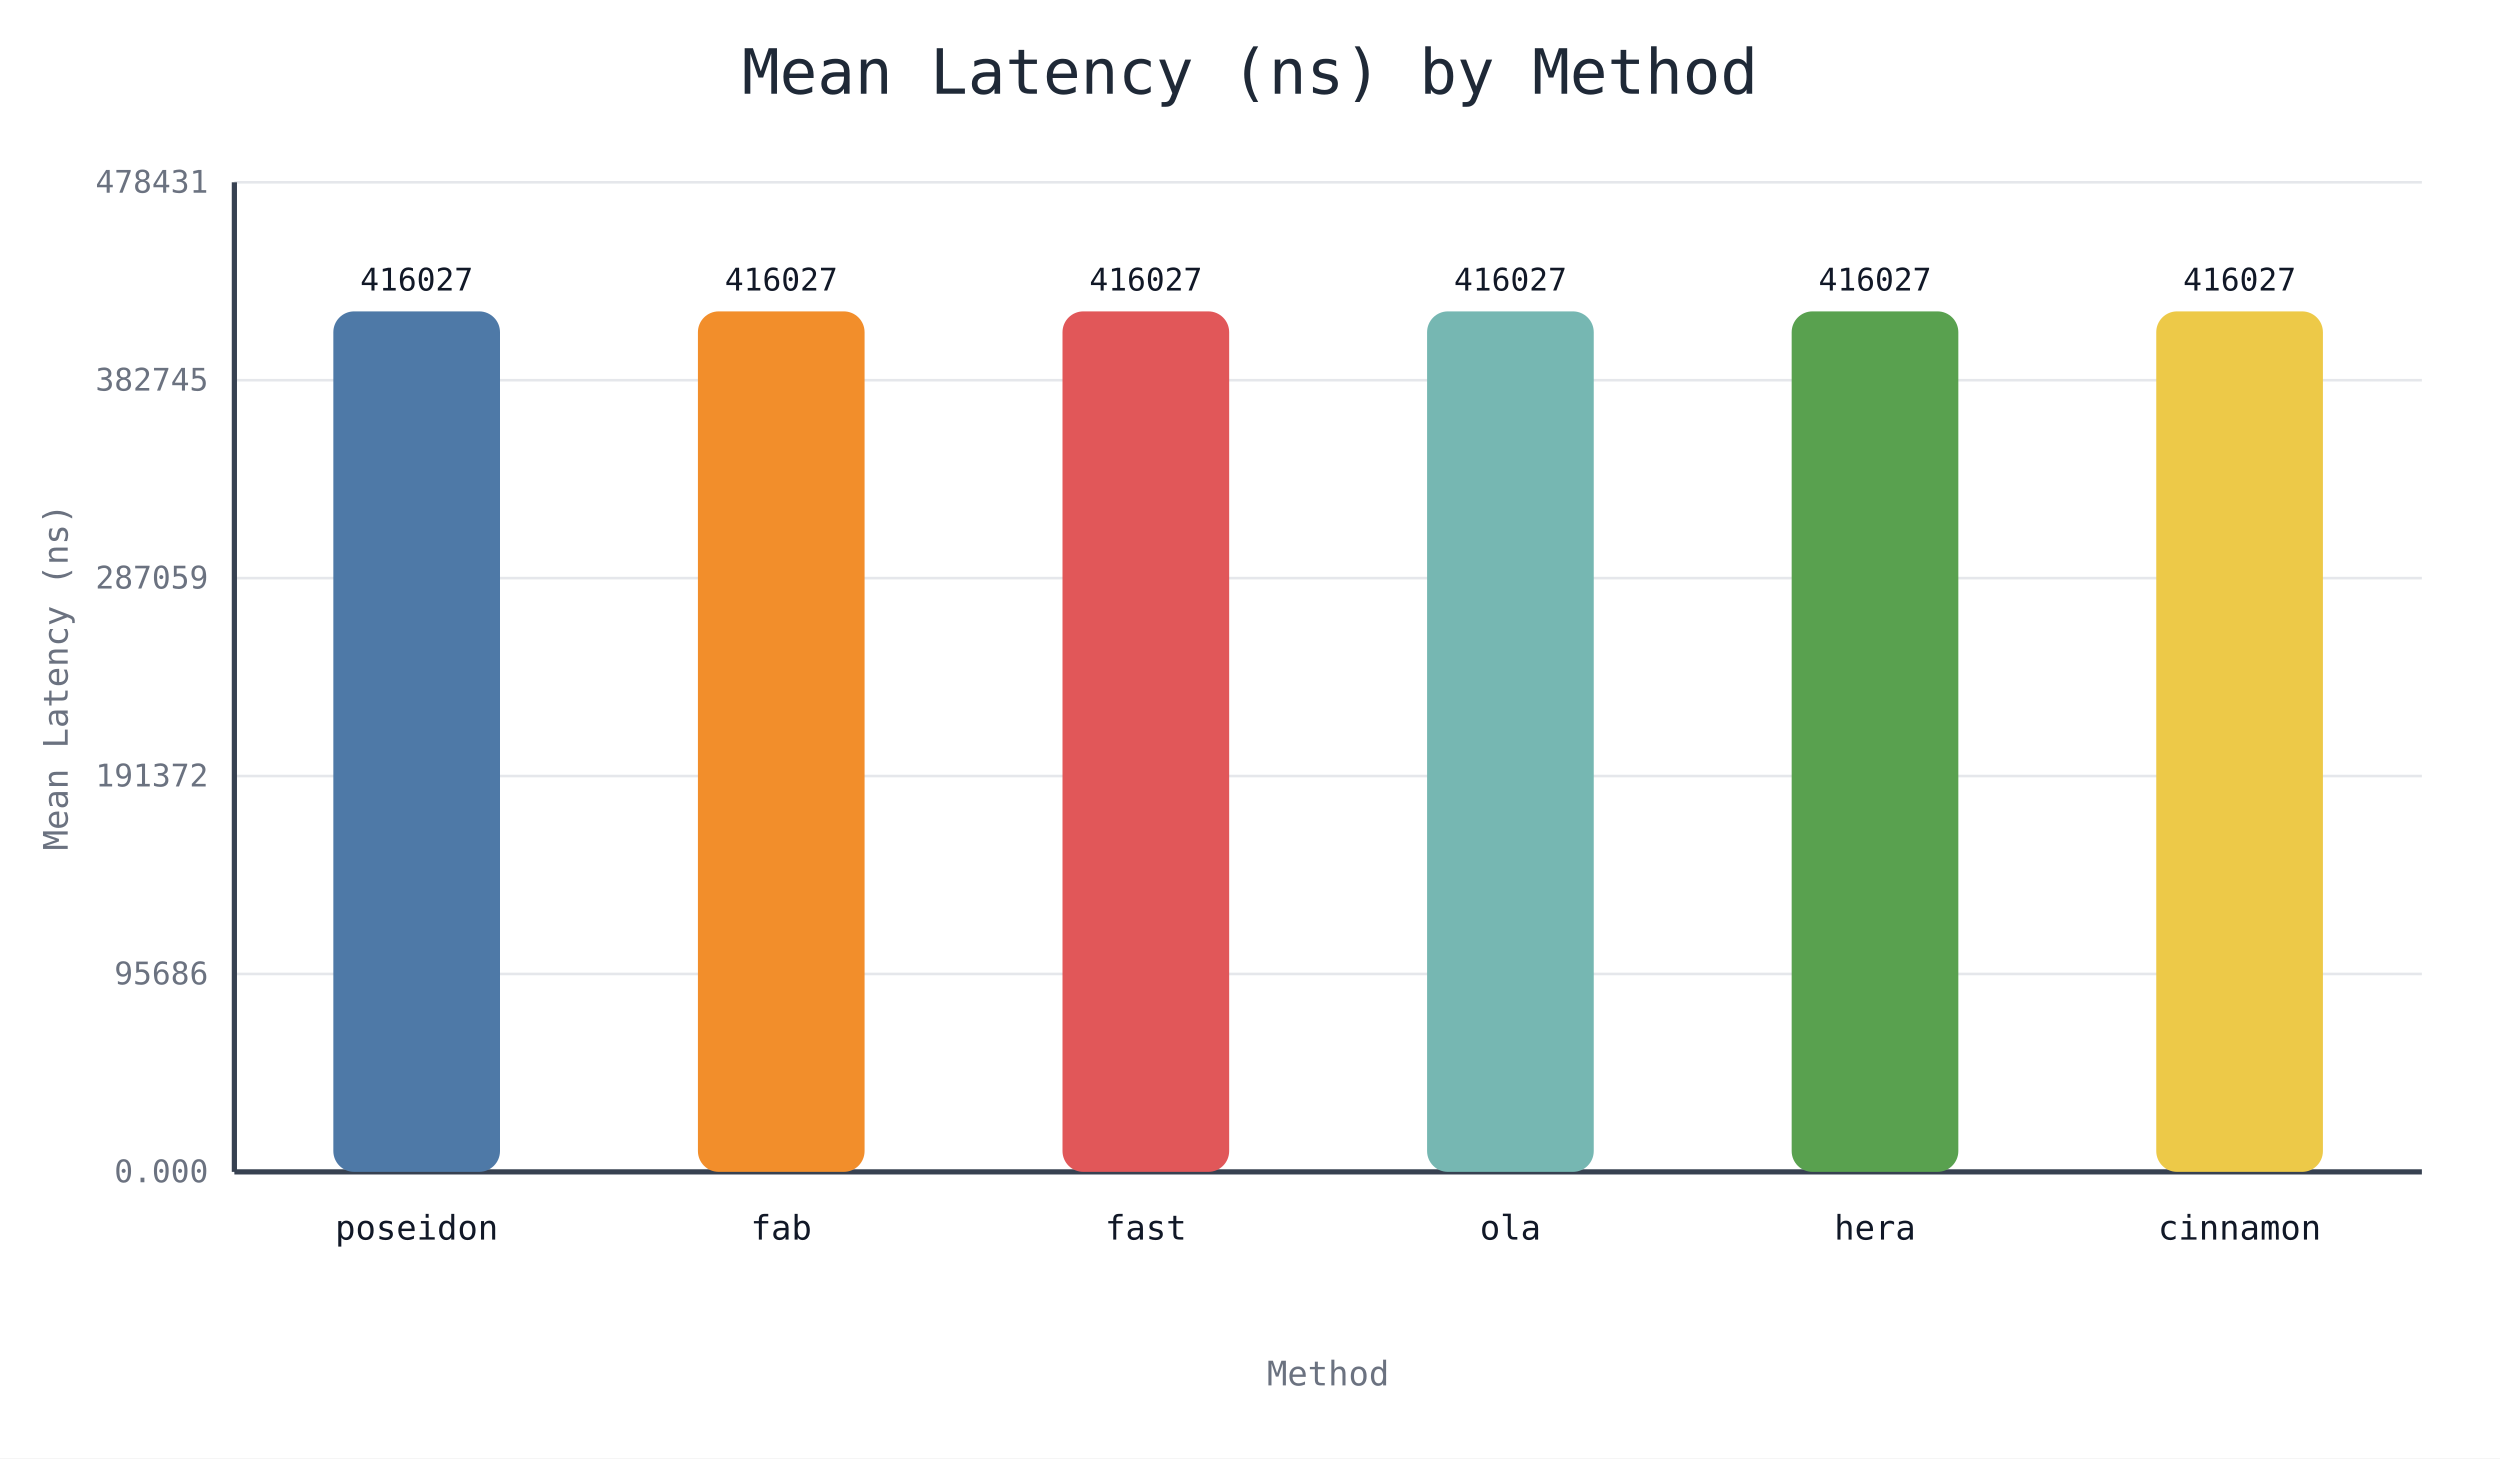
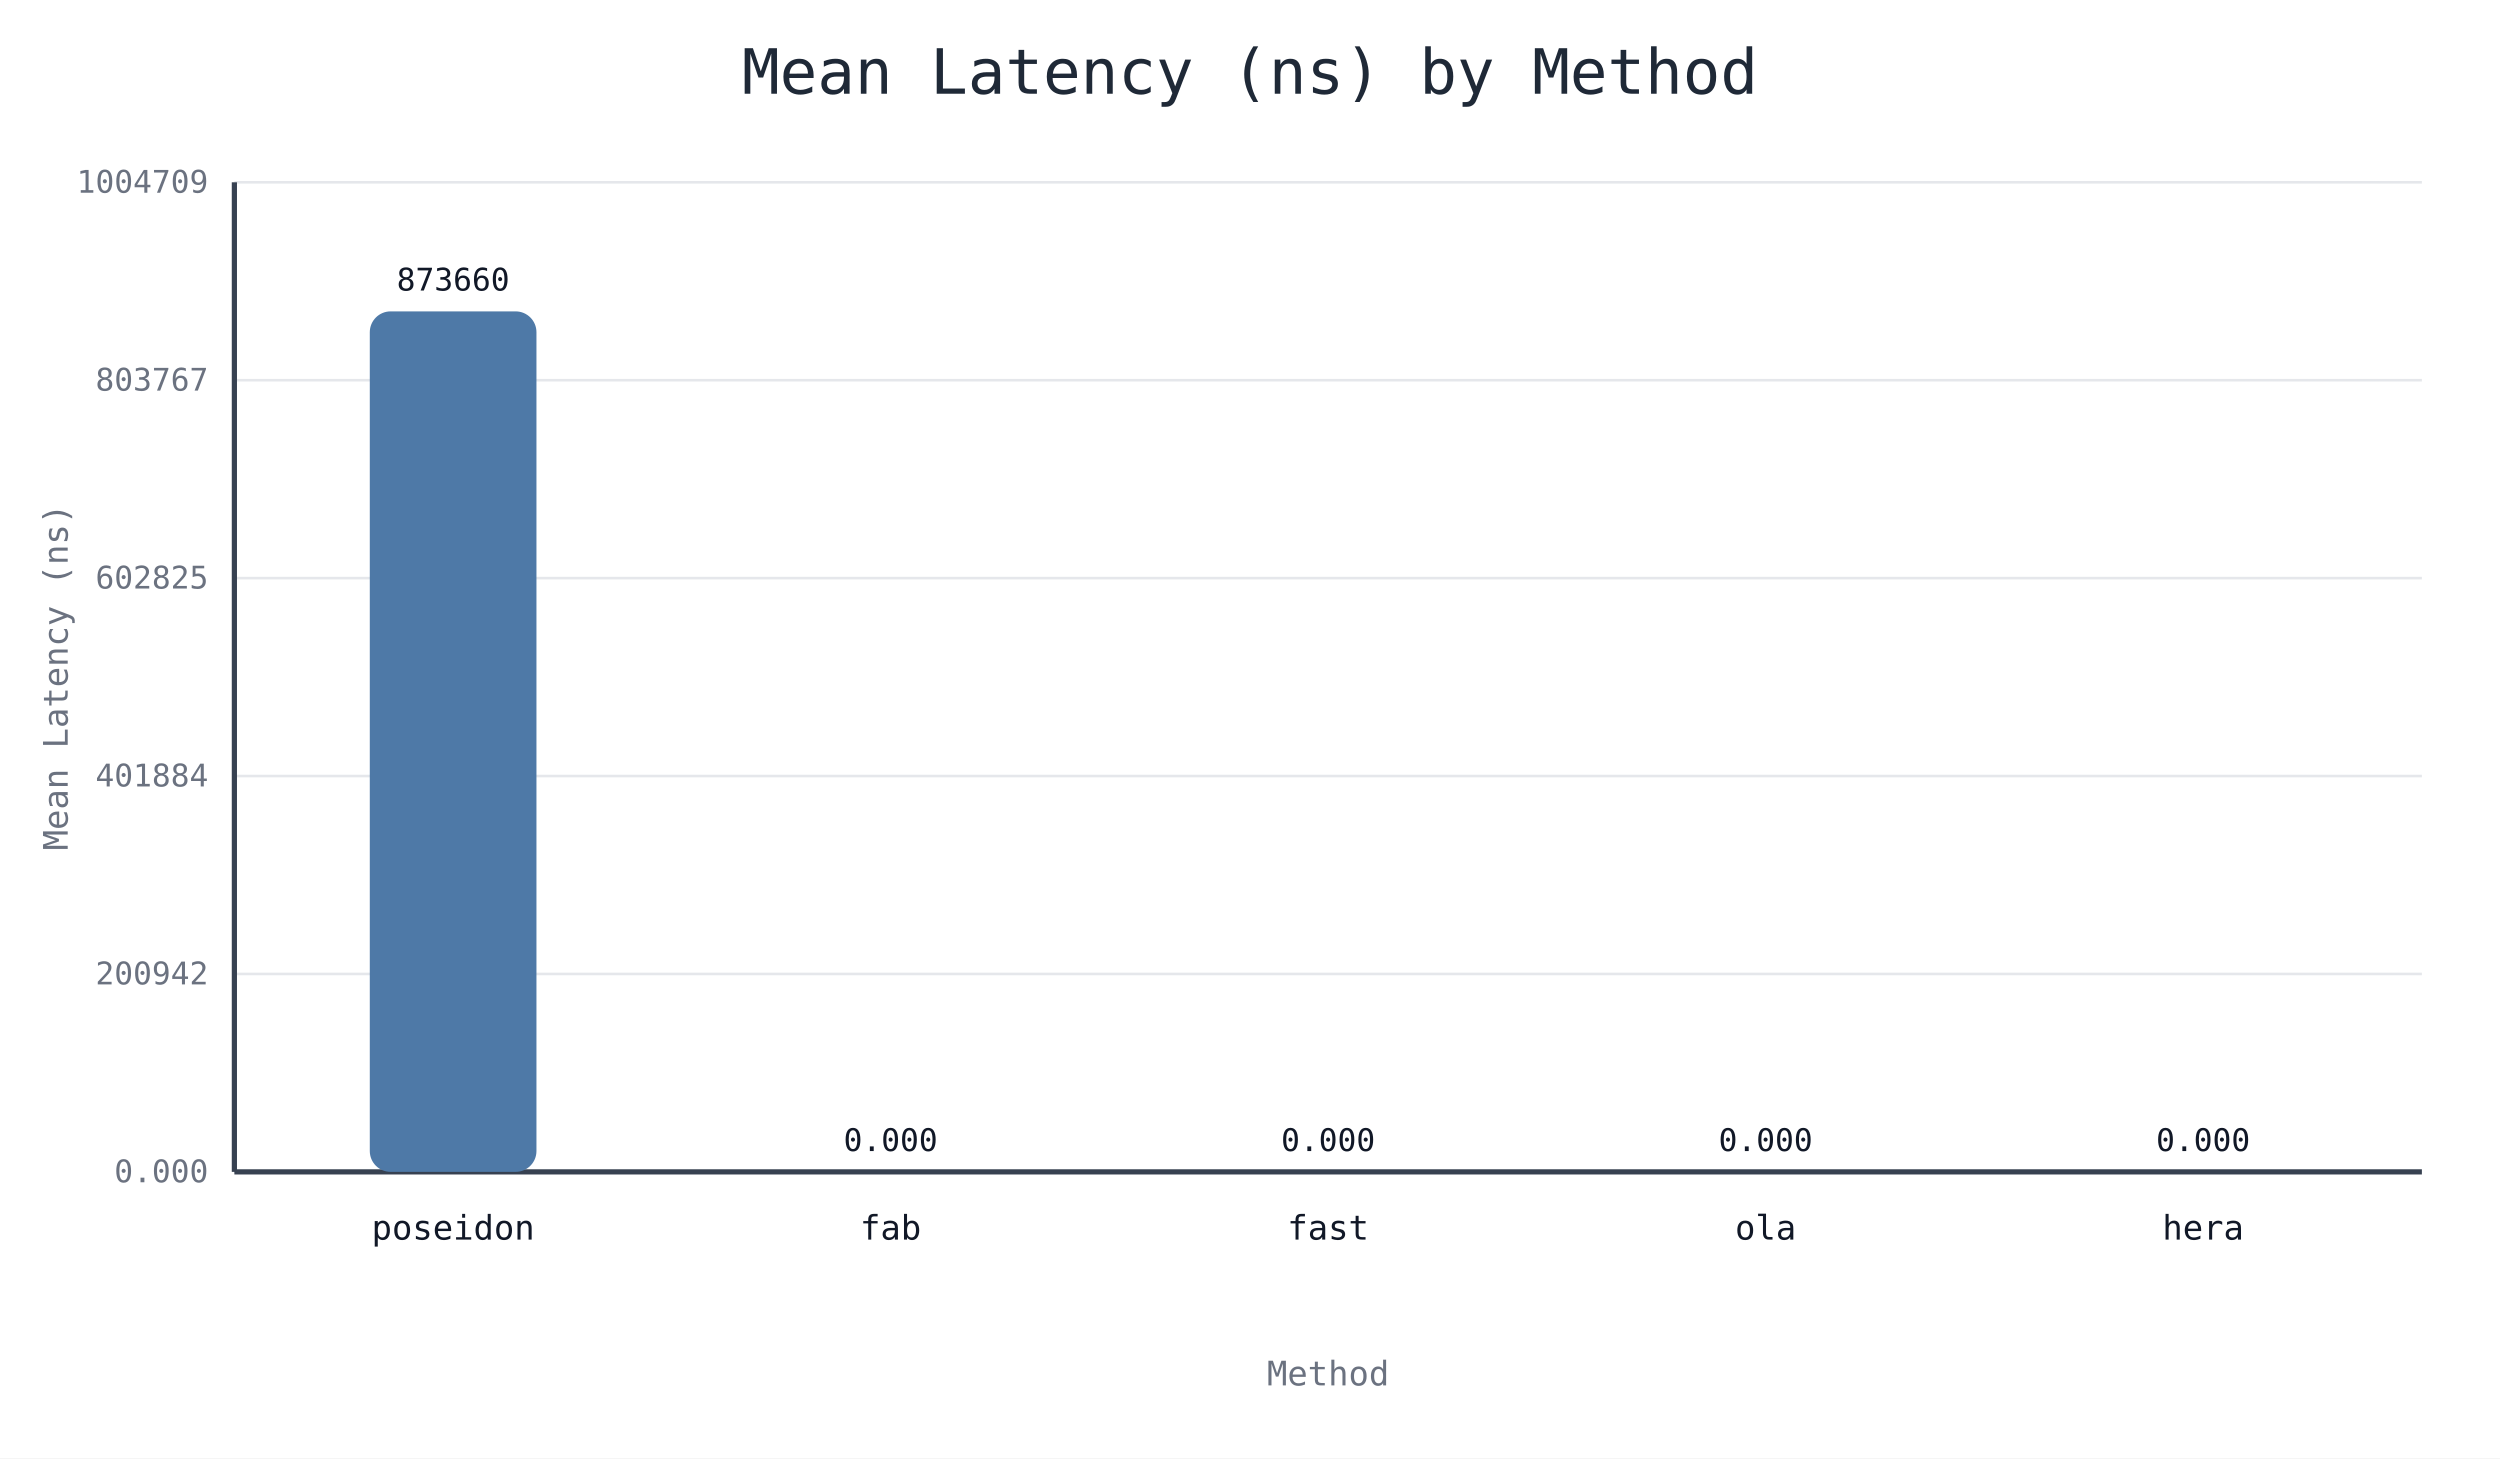
<svg xmlns="http://www.w3.org/2000/svg" width="960" height="560" viewBox="0 0 960 560">
  <rect x="0" y="0" width="100%" height="100%" fill="#ffffff" />
  <text x="480.0" y="36" text-anchor="middle" font-size="24" font-family="Maple Mono, Cascadia Code, monospace" fill="#1f2937">Mean Latency (ns) by Method</text>
  <line x1="90" y1="450.00" x2="930" y2="450.00" stroke="#e5e7eb" stroke-width="1" />
  <text x="80" y="454.00" text-anchor="end" font-size="12" font-family="Maple Mono, Cascadia Code, monospace" fill="#6b7280">0.000</text>
  <line x1="90" y1="374.00" x2="930" y2="374.00" stroke="#e5e7eb" stroke-width="1" />
-   <text x="80" y="378.00" text-anchor="end" font-size="12" font-family="Maple Mono, Cascadia Code, monospace" fill="#6b7280">95686</text>
+   <text x="80" y="378.00" text-anchor="end" font-size="12" font-family="Maple Mono, Cascadia Code, monospace" fill="#6b7280">200942</text>
  <line x1="90" y1="298.00" x2="930" y2="298.00" stroke="#e5e7eb" stroke-width="1" />
-   <text x="80" y="302.00" text-anchor="end" font-size="12" font-family="Maple Mono, Cascadia Code, monospace" fill="#6b7280">191372</text>
+   <text x="80" y="302.00" text-anchor="end" font-size="12" font-family="Maple Mono, Cascadia Code, monospace" fill="#6b7280">401884</text>
  <line x1="90" y1="222.00" x2="930" y2="222.00" stroke="#e5e7eb" stroke-width="1" />
-   <text x="80" y="226.00" text-anchor="end" font-size="12" font-family="Maple Mono, Cascadia Code, monospace" fill="#6b7280">287059</text>
+   <text x="80" y="226.00" text-anchor="end" font-size="12" font-family="Maple Mono, Cascadia Code, monospace" fill="#6b7280">602825</text>
  <line x1="90" y1="146.00" x2="930" y2="146.00" stroke="#e5e7eb" stroke-width="1" />
-   <text x="80" y="150.00" text-anchor="end" font-size="12" font-family="Maple Mono, Cascadia Code, monospace" fill="#6b7280">382745</text>
+   <text x="80" y="150.00" text-anchor="end" font-size="12" font-family="Maple Mono, Cascadia Code, monospace" fill="#6b7280">803767</text>
  <line x1="90" y1="70.00" x2="930" y2="70.00" stroke="#e5e7eb" stroke-width="1" />
-   <text x="80" y="74.00" text-anchor="end" font-size="12" font-family="Maple Mono, Cascadia Code, monospace" fill="#6b7280">478431</text>
+   <text x="80" y="74.00" text-anchor="end" font-size="12" font-family="Maple Mono, Cascadia Code, monospace" fill="#6b7280">1004709</text>
  <line x1="90" y1="450" x2="930" y2="450" stroke="#374151" stroke-width="2" />
  <line x1="90" y1="70" x2="90" y2="450" stroke="#374151" stroke-width="2" />
-   <rect x="128.00" y="119.57" width="64.00" height="330.43" fill="#4E79A7" rx="8" ry="8" />
-   <text x="160.00" y="111.57" text-anchor="middle" font-size="12" font-family="Maple Mono, Cascadia Code, monospace" fill="#111827">416027</text>
-   <text x="160.00" y="476.00" text-anchor="middle" font-size="13" font-family="Maple Mono, Cascadia Code, monospace" fill="#111827">poseidon</text>
-   <rect x="268.00" y="119.57" width="64.00" height="330.43" fill="#F28E2B" rx="8" ry="8" />
-   <text x="300.00" y="111.57" text-anchor="middle" font-size="12" font-family="Maple Mono, Cascadia Code, monospace" fill="#111827">416027</text>
-   <text x="300.00" y="476.00" text-anchor="middle" font-size="13" font-family="Maple Mono, Cascadia Code, monospace" fill="#111827">fab</text>
-   <rect x="408.00" y="119.57" width="64.00" height="330.43" fill="#E15759" rx="8" ry="8" />
-   <text x="440.00" y="111.57" text-anchor="middle" font-size="12" font-family="Maple Mono, Cascadia Code, monospace" fill="#111827">416027</text>
-   <text x="440.00" y="476.00" text-anchor="middle" font-size="13" font-family="Maple Mono, Cascadia Code, monospace" fill="#111827">fast</text>
-   <rect x="548.00" y="119.57" width="64.00" height="330.43" fill="#76B7B2" rx="8" ry="8" />
-   <text x="580.00" y="111.57" text-anchor="middle" font-size="12" font-family="Maple Mono, Cascadia Code, monospace" fill="#111827">416027</text>
-   <text x="580.00" y="476.00" text-anchor="middle" font-size="13" font-family="Maple Mono, Cascadia Code, monospace" fill="#111827">ola</text>
-   <rect x="688.00" y="119.57" width="64.00" height="330.43" fill="#59A14F" rx="8" ry="8" />
-   <text x="720.00" y="111.57" text-anchor="middle" font-size="12" font-family="Maple Mono, Cascadia Code, monospace" fill="#111827">416027</text>
-   <text x="720.00" y="476.00" text-anchor="middle" font-size="13" font-family="Maple Mono, Cascadia Code, monospace" fill="#111827">hera</text>
-   <rect x="828.00" y="119.57" width="64.00" height="330.43" fill="#EDC948" rx="8" ry="8" />
-   <text x="860.00" y="111.57" text-anchor="middle" font-size="12" font-family="Maple Mono, Cascadia Code, monospace" fill="#111827">416027</text>
-   <text x="860.00" y="476.00" text-anchor="middle" font-size="13" font-family="Maple Mono, Cascadia Code, monospace" fill="#111827">cinnamon</text>
+   <rect x="142.00" y="119.57" width="64.00" height="330.43" fill="#4E79A7" rx="8" ry="8" />
+   <text x="174.00" y="111.57" text-anchor="middle" font-size="12" font-family="Maple Mono, Cascadia Code, monospace" fill="#111827">873660</text>
+   <text x="174.00" y="476.00" text-anchor="middle" font-size="13" font-family="Maple Mono, Cascadia Code, monospace" fill="#111827">poseidon</text>
+   <rect x="310.00" y="450.00" width="64.00" height="0.00" fill="#F28E2B" rx="8" ry="8" />
+   <text x="342.00" y="442.00" text-anchor="middle" font-size="12" font-family="Maple Mono, Cascadia Code, monospace" fill="#111827">0.000</text>
+   <text x="342.00" y="476.00" text-anchor="middle" font-size="13" font-family="Maple Mono, Cascadia Code, monospace" fill="#111827">fab</text>
+   <rect x="478.00" y="450.00" width="64.00" height="0.00" fill="#E15759" rx="8" ry="8" />
+   <text x="510.00" y="442.00" text-anchor="middle" font-size="12" font-family="Maple Mono, Cascadia Code, monospace" fill="#111827">0.000</text>
+   <text x="510.00" y="476.00" text-anchor="middle" font-size="13" font-family="Maple Mono, Cascadia Code, monospace" fill="#111827">fast</text>
+   <rect x="646.00" y="450.00" width="64.00" height="0.00" fill="#76B7B2" rx="8" ry="8" />
+   <text x="678.00" y="442.00" text-anchor="middle" font-size="12" font-family="Maple Mono, Cascadia Code, monospace" fill="#111827">0.000</text>
+   <text x="678.00" y="476.00" text-anchor="middle" font-size="13" font-family="Maple Mono, Cascadia Code, monospace" fill="#111827">ola</text>
+   <rect x="814.00" y="450.00" width="64.00" height="0.00" fill="#59A14F" rx="8" ry="8" />
+   <text x="846.00" y="442.00" text-anchor="middle" font-size="12" font-family="Maple Mono, Cascadia Code, monospace" fill="#111827">0.000</text>
+   <text x="846.00" y="476.00" text-anchor="middle" font-size="13" font-family="Maple Mono, Cascadia Code, monospace" fill="#111827">hera</text>
  <text x="510.00" y="532" text-anchor="middle" font-size="13" font-family="Maple Mono, Cascadia Code, monospace" fill="#6b7280">Method</text>
  <text x="26" y="260.00" text-anchor="middle" font-size="13" font-family="Maple Mono, Cascadia Code, monospace" fill="#6b7280" transform="rotate(-90 26 260.00)">Mean Latency (ns)</text>
</svg>
